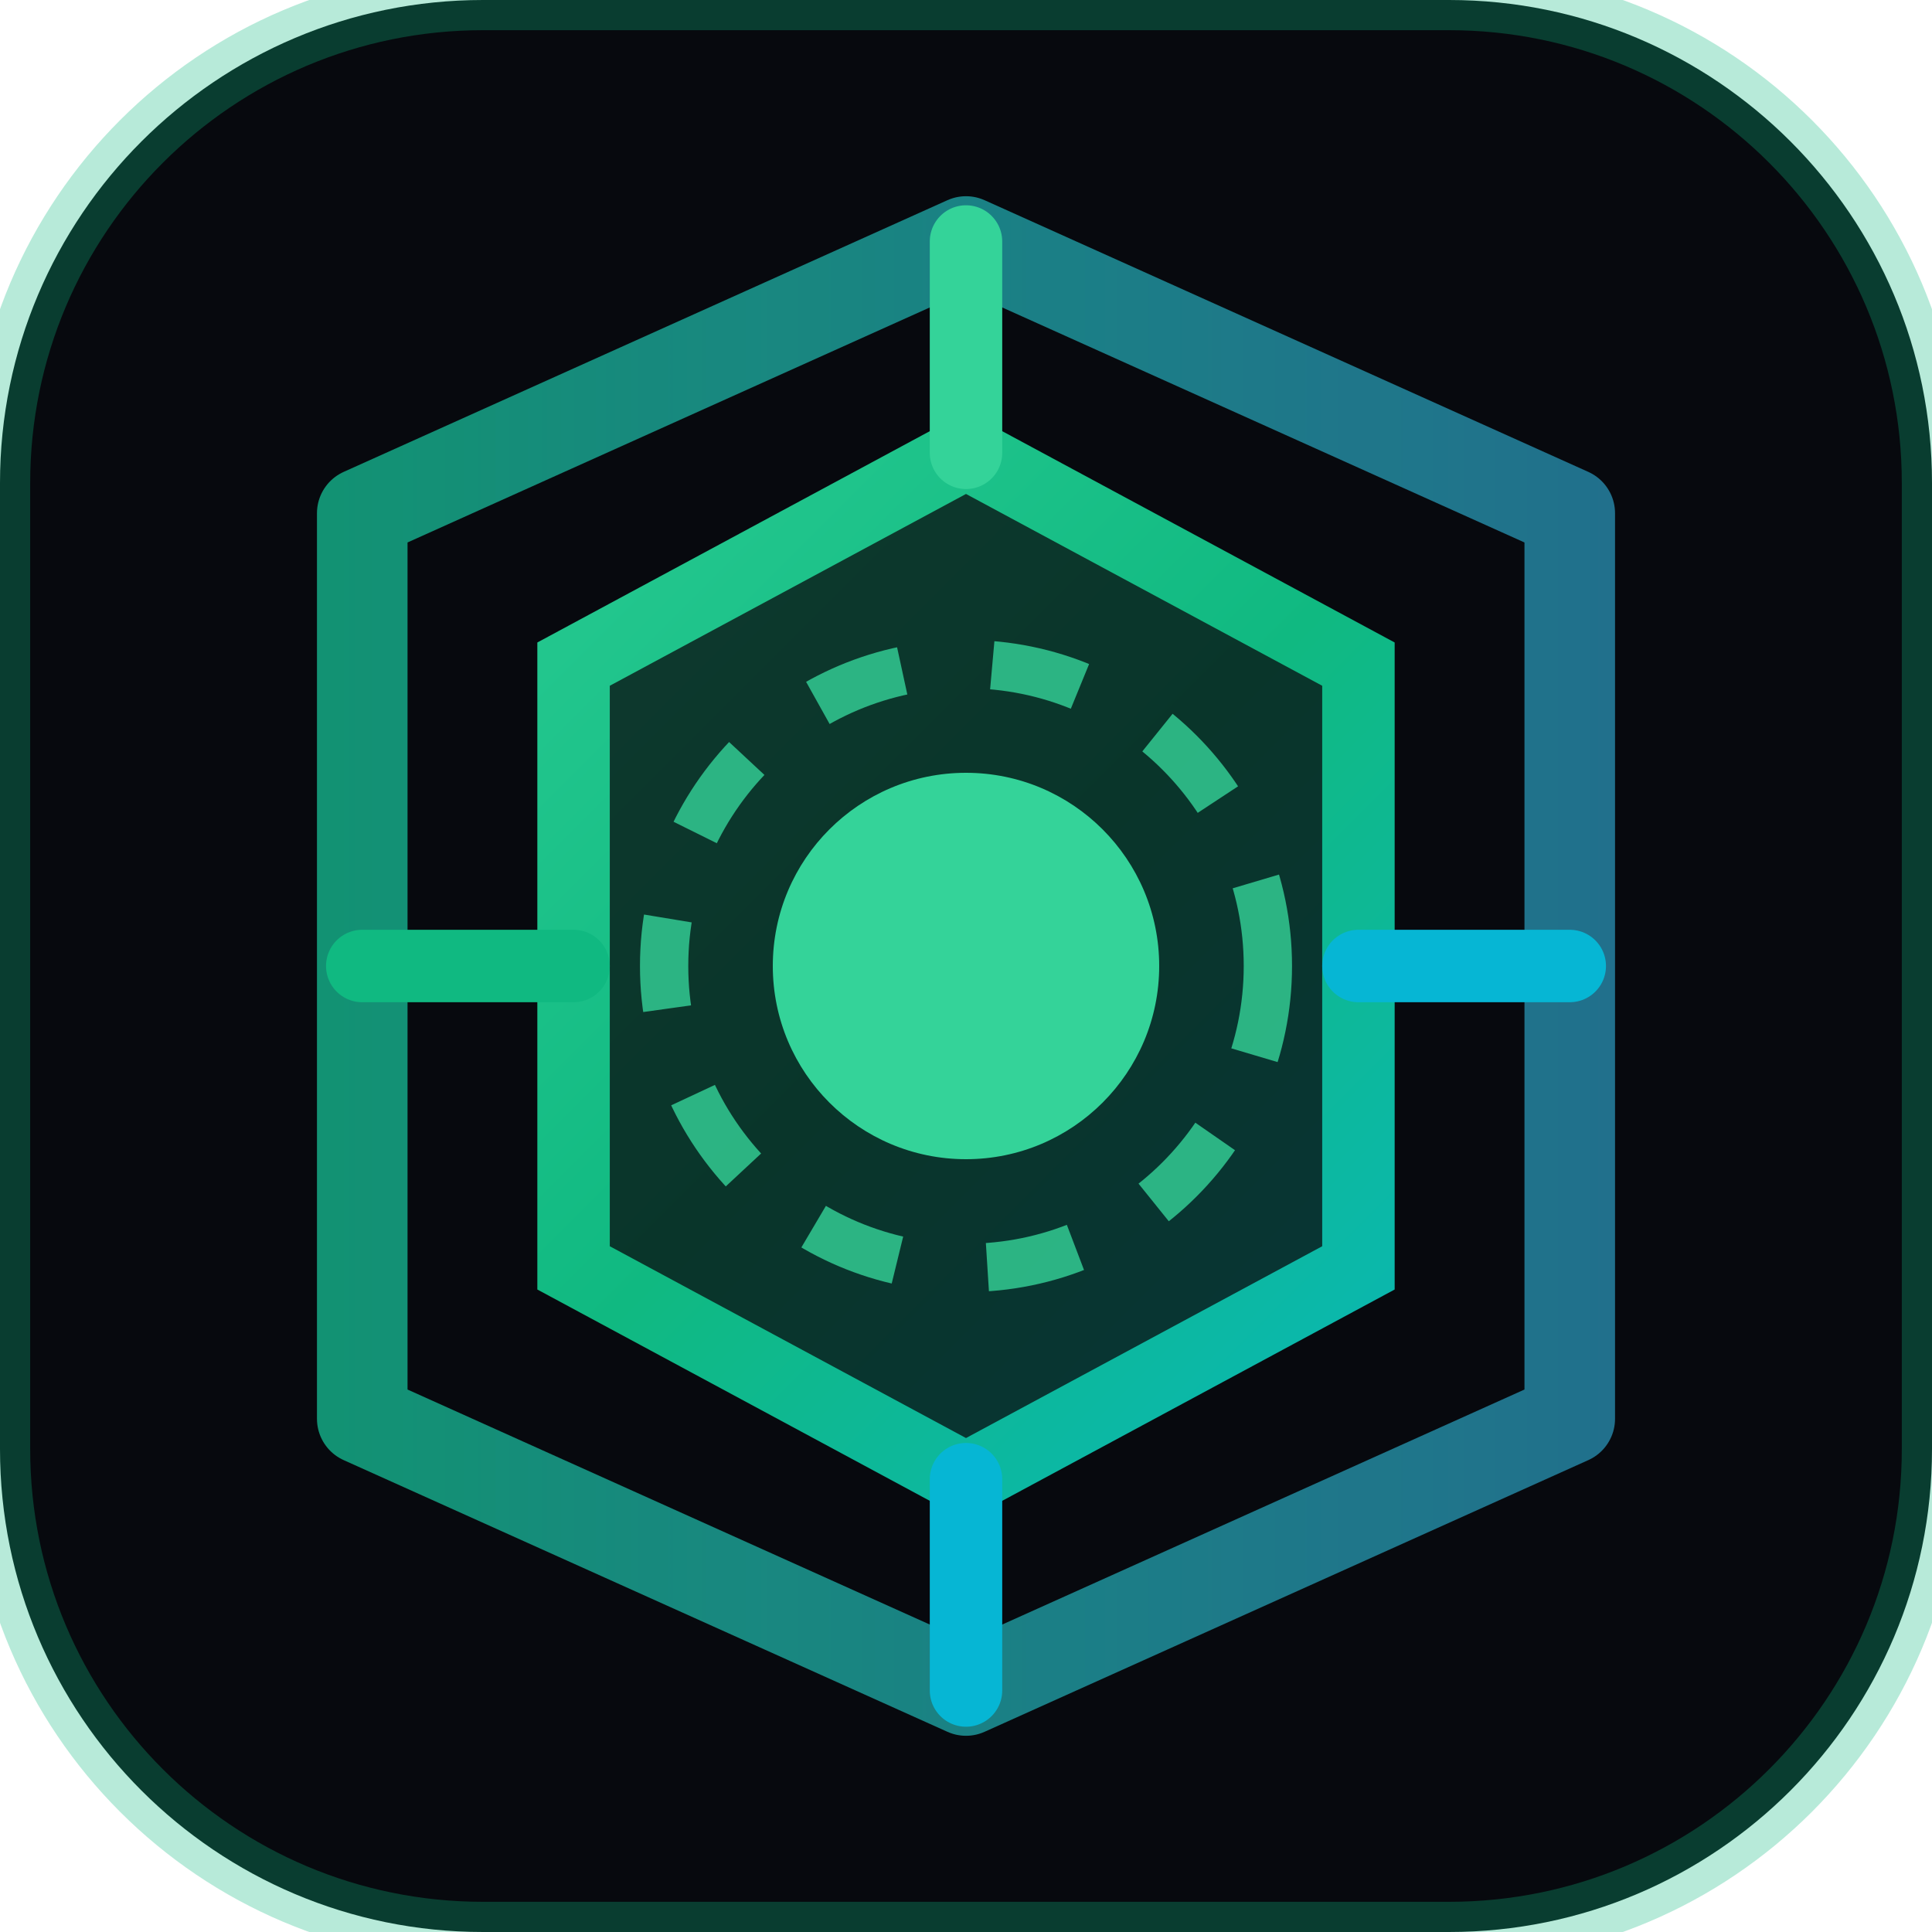
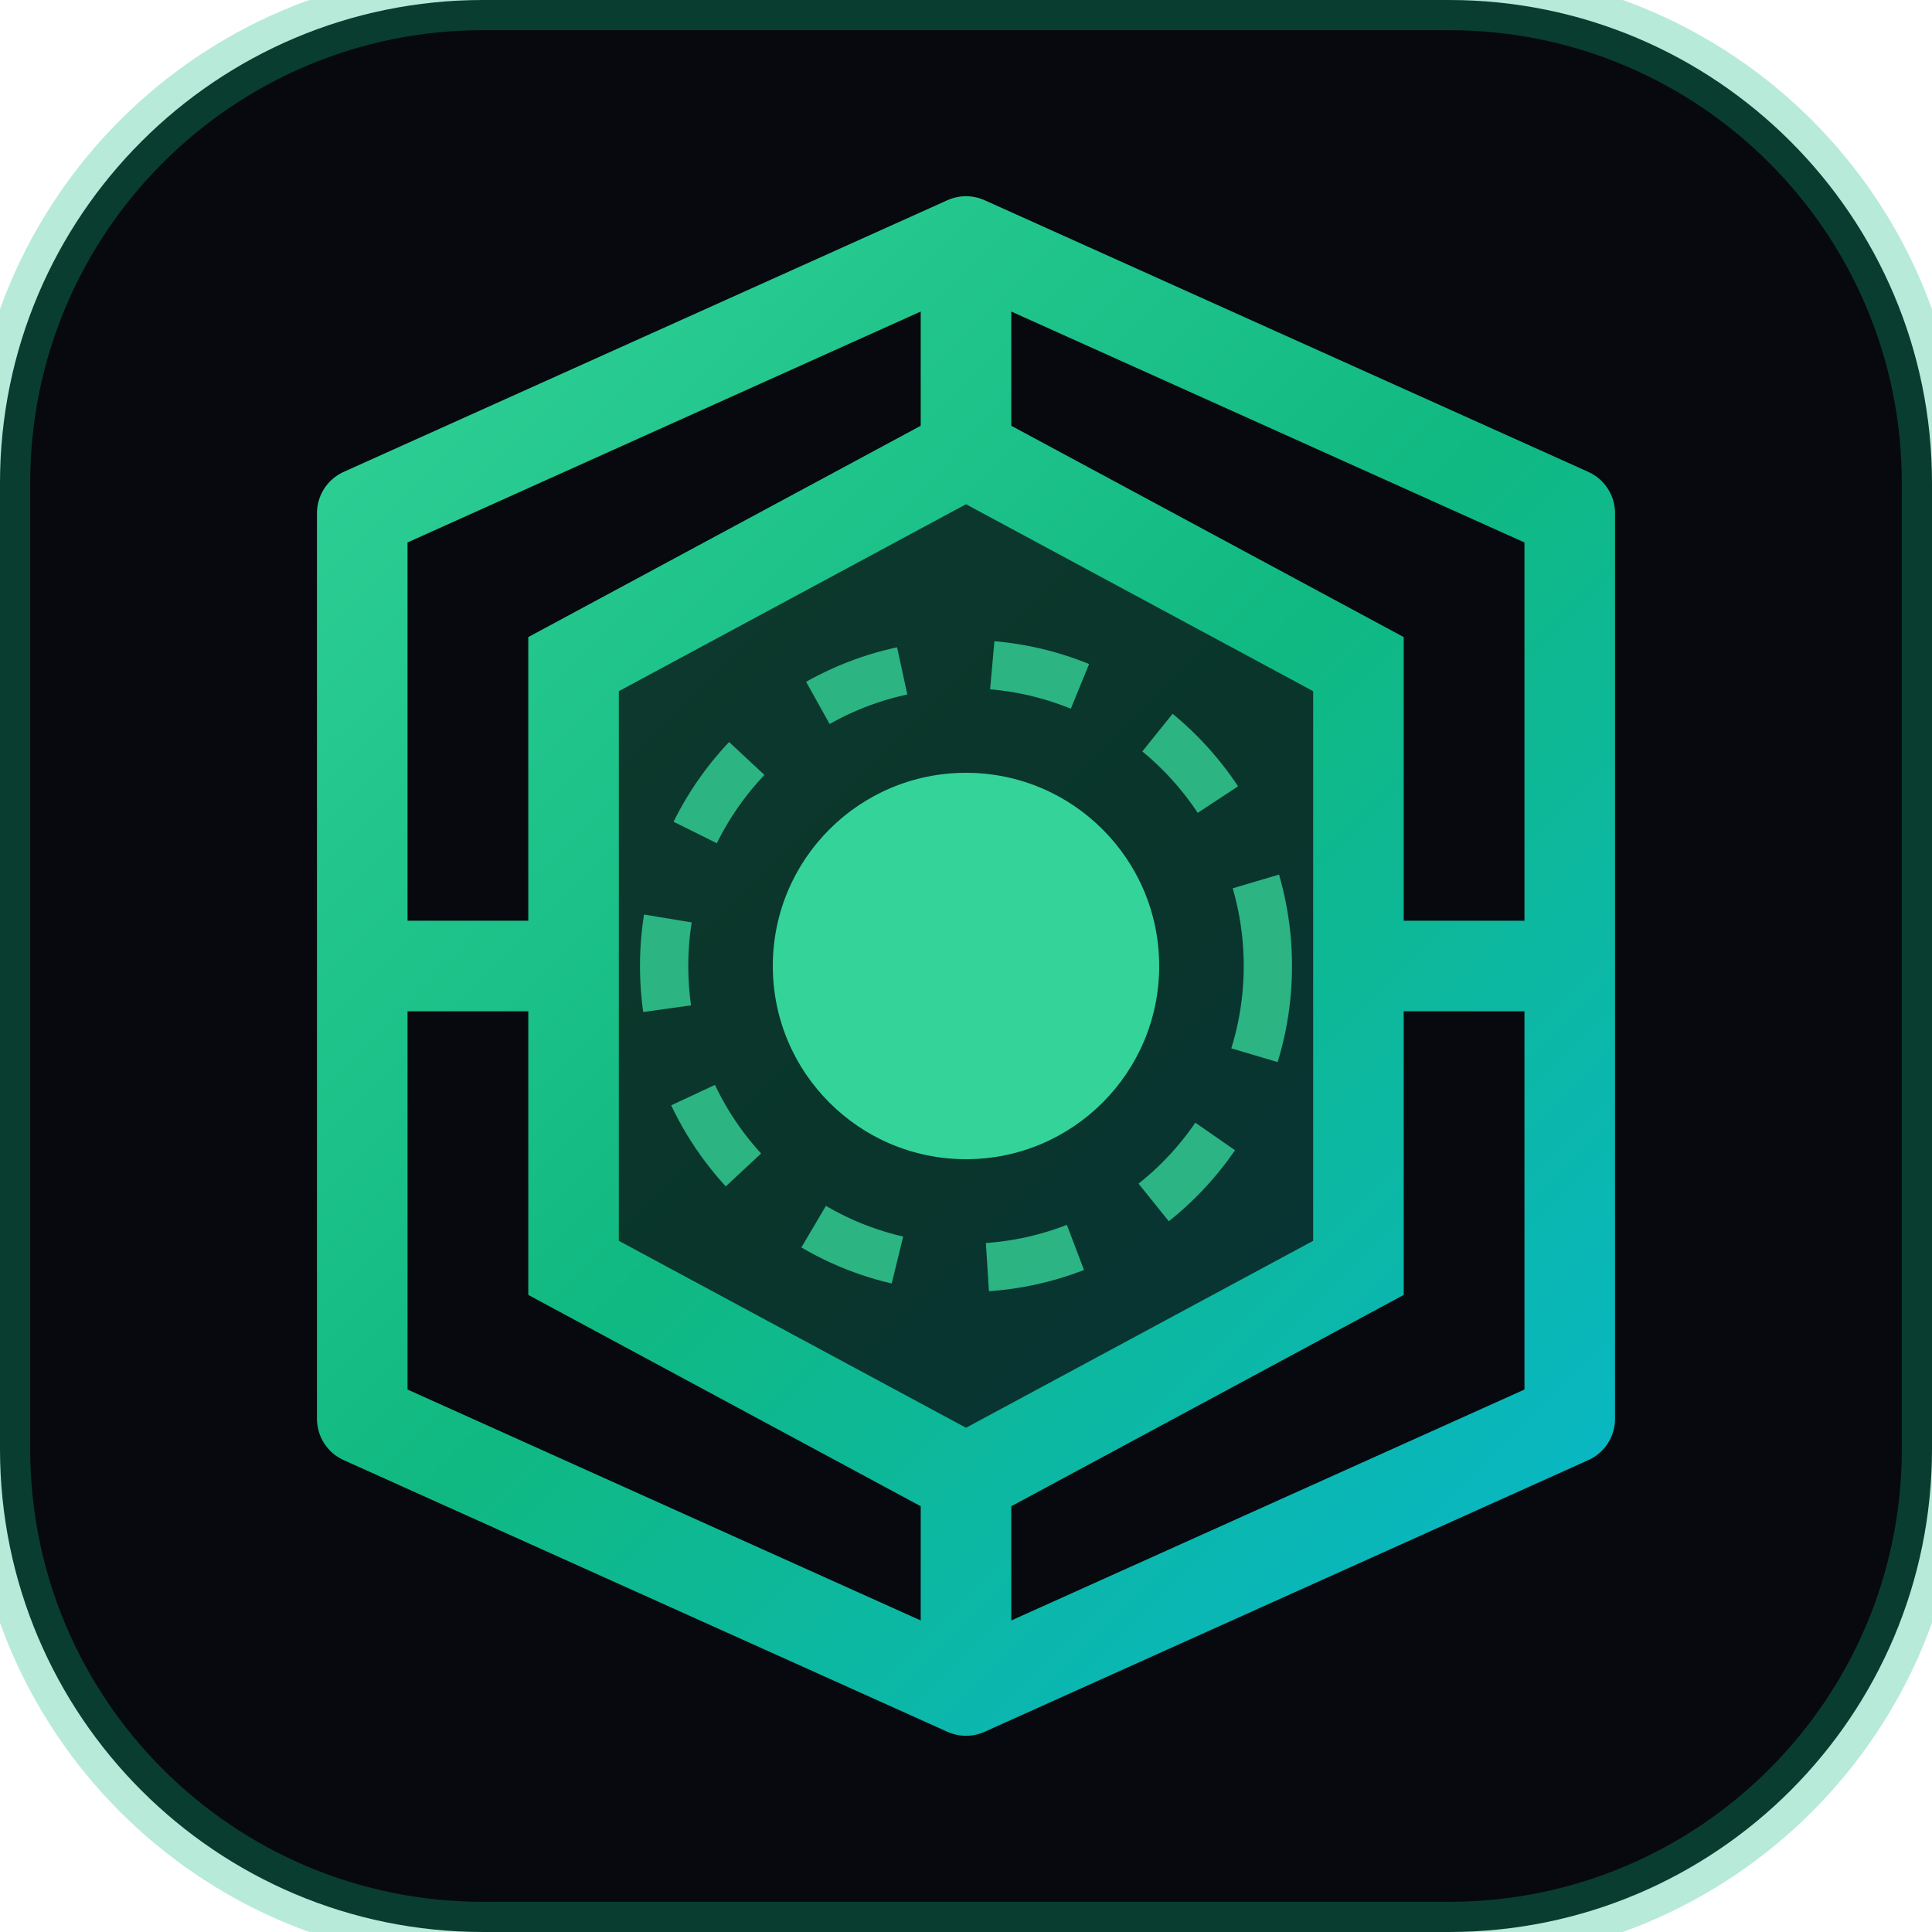
<svg xmlns="http://www.w3.org/2000/svg" viewBox="0 0 32 32" fill="none">
  <defs>
    <linearGradient id="gemGradDark" x1="4" y1="4" x2="28" y2="28" gradientUnits="userSpaceOnUse">
      <stop stop-color="#34d399" />
      <stop offset="0.5" stop-color="#10b981" />
      <stop offset="1" stop-color="#06b6d4" />
    </linearGradient>
    <linearGradient id="orbitGradDark" x1="2" y1="16" x2="30" y2="16" gradientUnits="userSpaceOnUse">
      <stop stop-color="#10b981" stop-opacity="0.9" />
      <stop offset="1" stop-color="#38bdf8" stop-opacity="0.6" />
    </linearGradient>
  </defs>
  <rect width="32" height="32" rx="8" fill="#07090e" stroke="rgba(16, 185, 129, 0.3)" stroke-width="1" />
-   <polygon points="16,4 26,8.5 26,23.5 16,28 6,23.5 6,8.5" stroke="url(#orbitGradDark)" stroke-width="1.5" stroke-linecap="round" stroke-linejoin="round" opacity="0.9" />
-   <polygon points="16,7.5 22.5,11 22.5,21 16,24.5 9.5,21 9.5,11" fill="url(#gemGradDark)" fill-opacity="0.25" stroke="url(#gemGradDark)" stroke-width="1.2" />
+   <polygon points="16,4 26,8.5 26,23.5 16,28 6,23.5 6,8.5" stroke="url(#gemGradDark)" stroke-width="1.5" stroke-linecap="round" stroke-linejoin="round" />
+   <polygon points="16,7.5 22.5,11 22.5,21 16,24.5 9.5,21 9.5,11" fill="url(#gemGradDark)" fill-opacity="0.25" stroke="url(#gemGradDark)" stroke-width="1.5" />
  <circle cx="16" cy="16" r="3.2" fill="#34d399" />
  <circle cx="16" cy="16" r="5" stroke="#34d399" stroke-width="0.8" stroke-dasharray="1.5 1.5" opacity="0.8" />
-   <line x1="16" y1="4" x2="16" y2="7.5" stroke="#34d399" stroke-width="1.2" stroke-linecap="round" />
-   <line x1="16" y1="24.5" x2="16" y2="28" stroke="#06b6d4" stroke-width="1.2" stroke-linecap="round" />
-   <line x1="6" y1="16" x2="9.5" y2="16" stroke="#10b981" stroke-width="1.2" stroke-linecap="round" />
-   <line x1="22.5" y1="16" x2="26" y2="16" stroke="#06b6d4" stroke-width="1.2" stroke-linecap="round" />
+   <line stroke="url(#gemGradDark)" x1="16" y1="4" x2="16" y2="7.5" stroke-width="1.5" stroke-linecap="butt" />
+   <line stroke="url(#gemGradDark)" x1="16" y1="24.5" x2="16" y2="28" stroke-width="1.5" stroke-linecap="butt" />
+   <line stroke="url(#gemGradDark)" x1="6" y1="16" x2="9.5" y2="16" stroke-width="1.5" stroke-linecap="butt" />
+   <line stroke="url(#gemGradDark)" x1="22.5" y1="16" x2="26" y2="16" stroke-width="1.5" stroke-linecap="butt" />
</svg>
